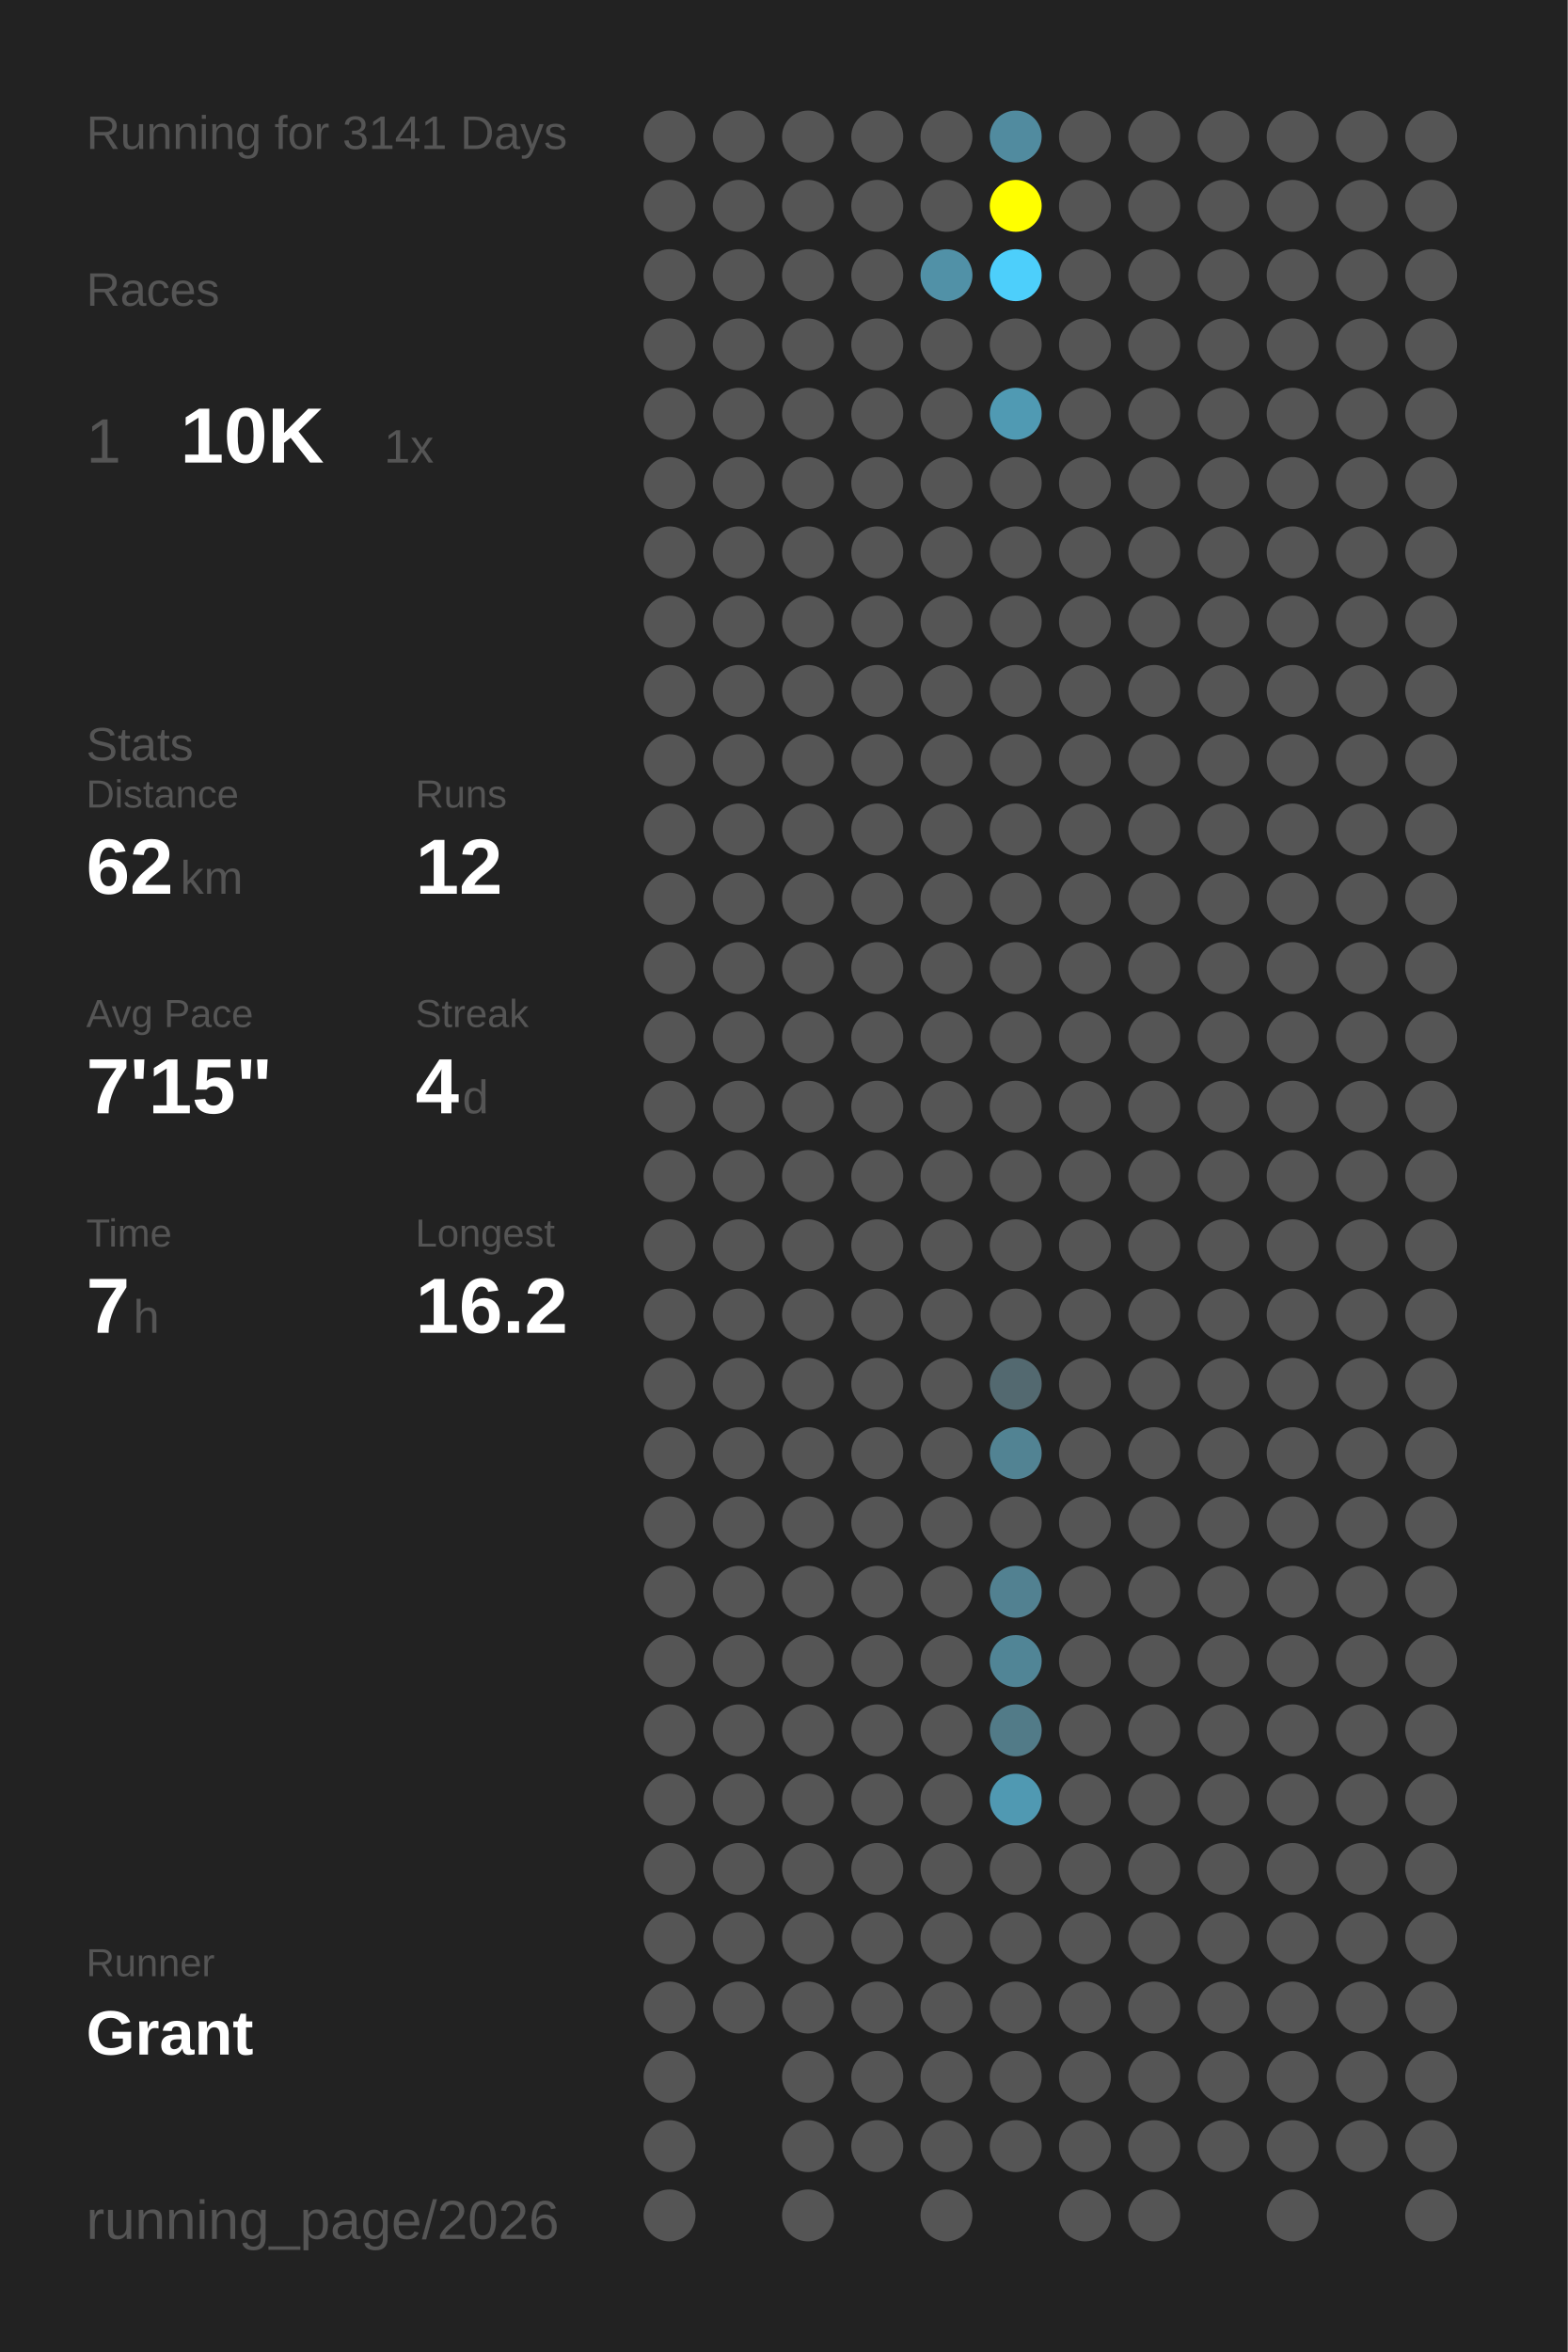
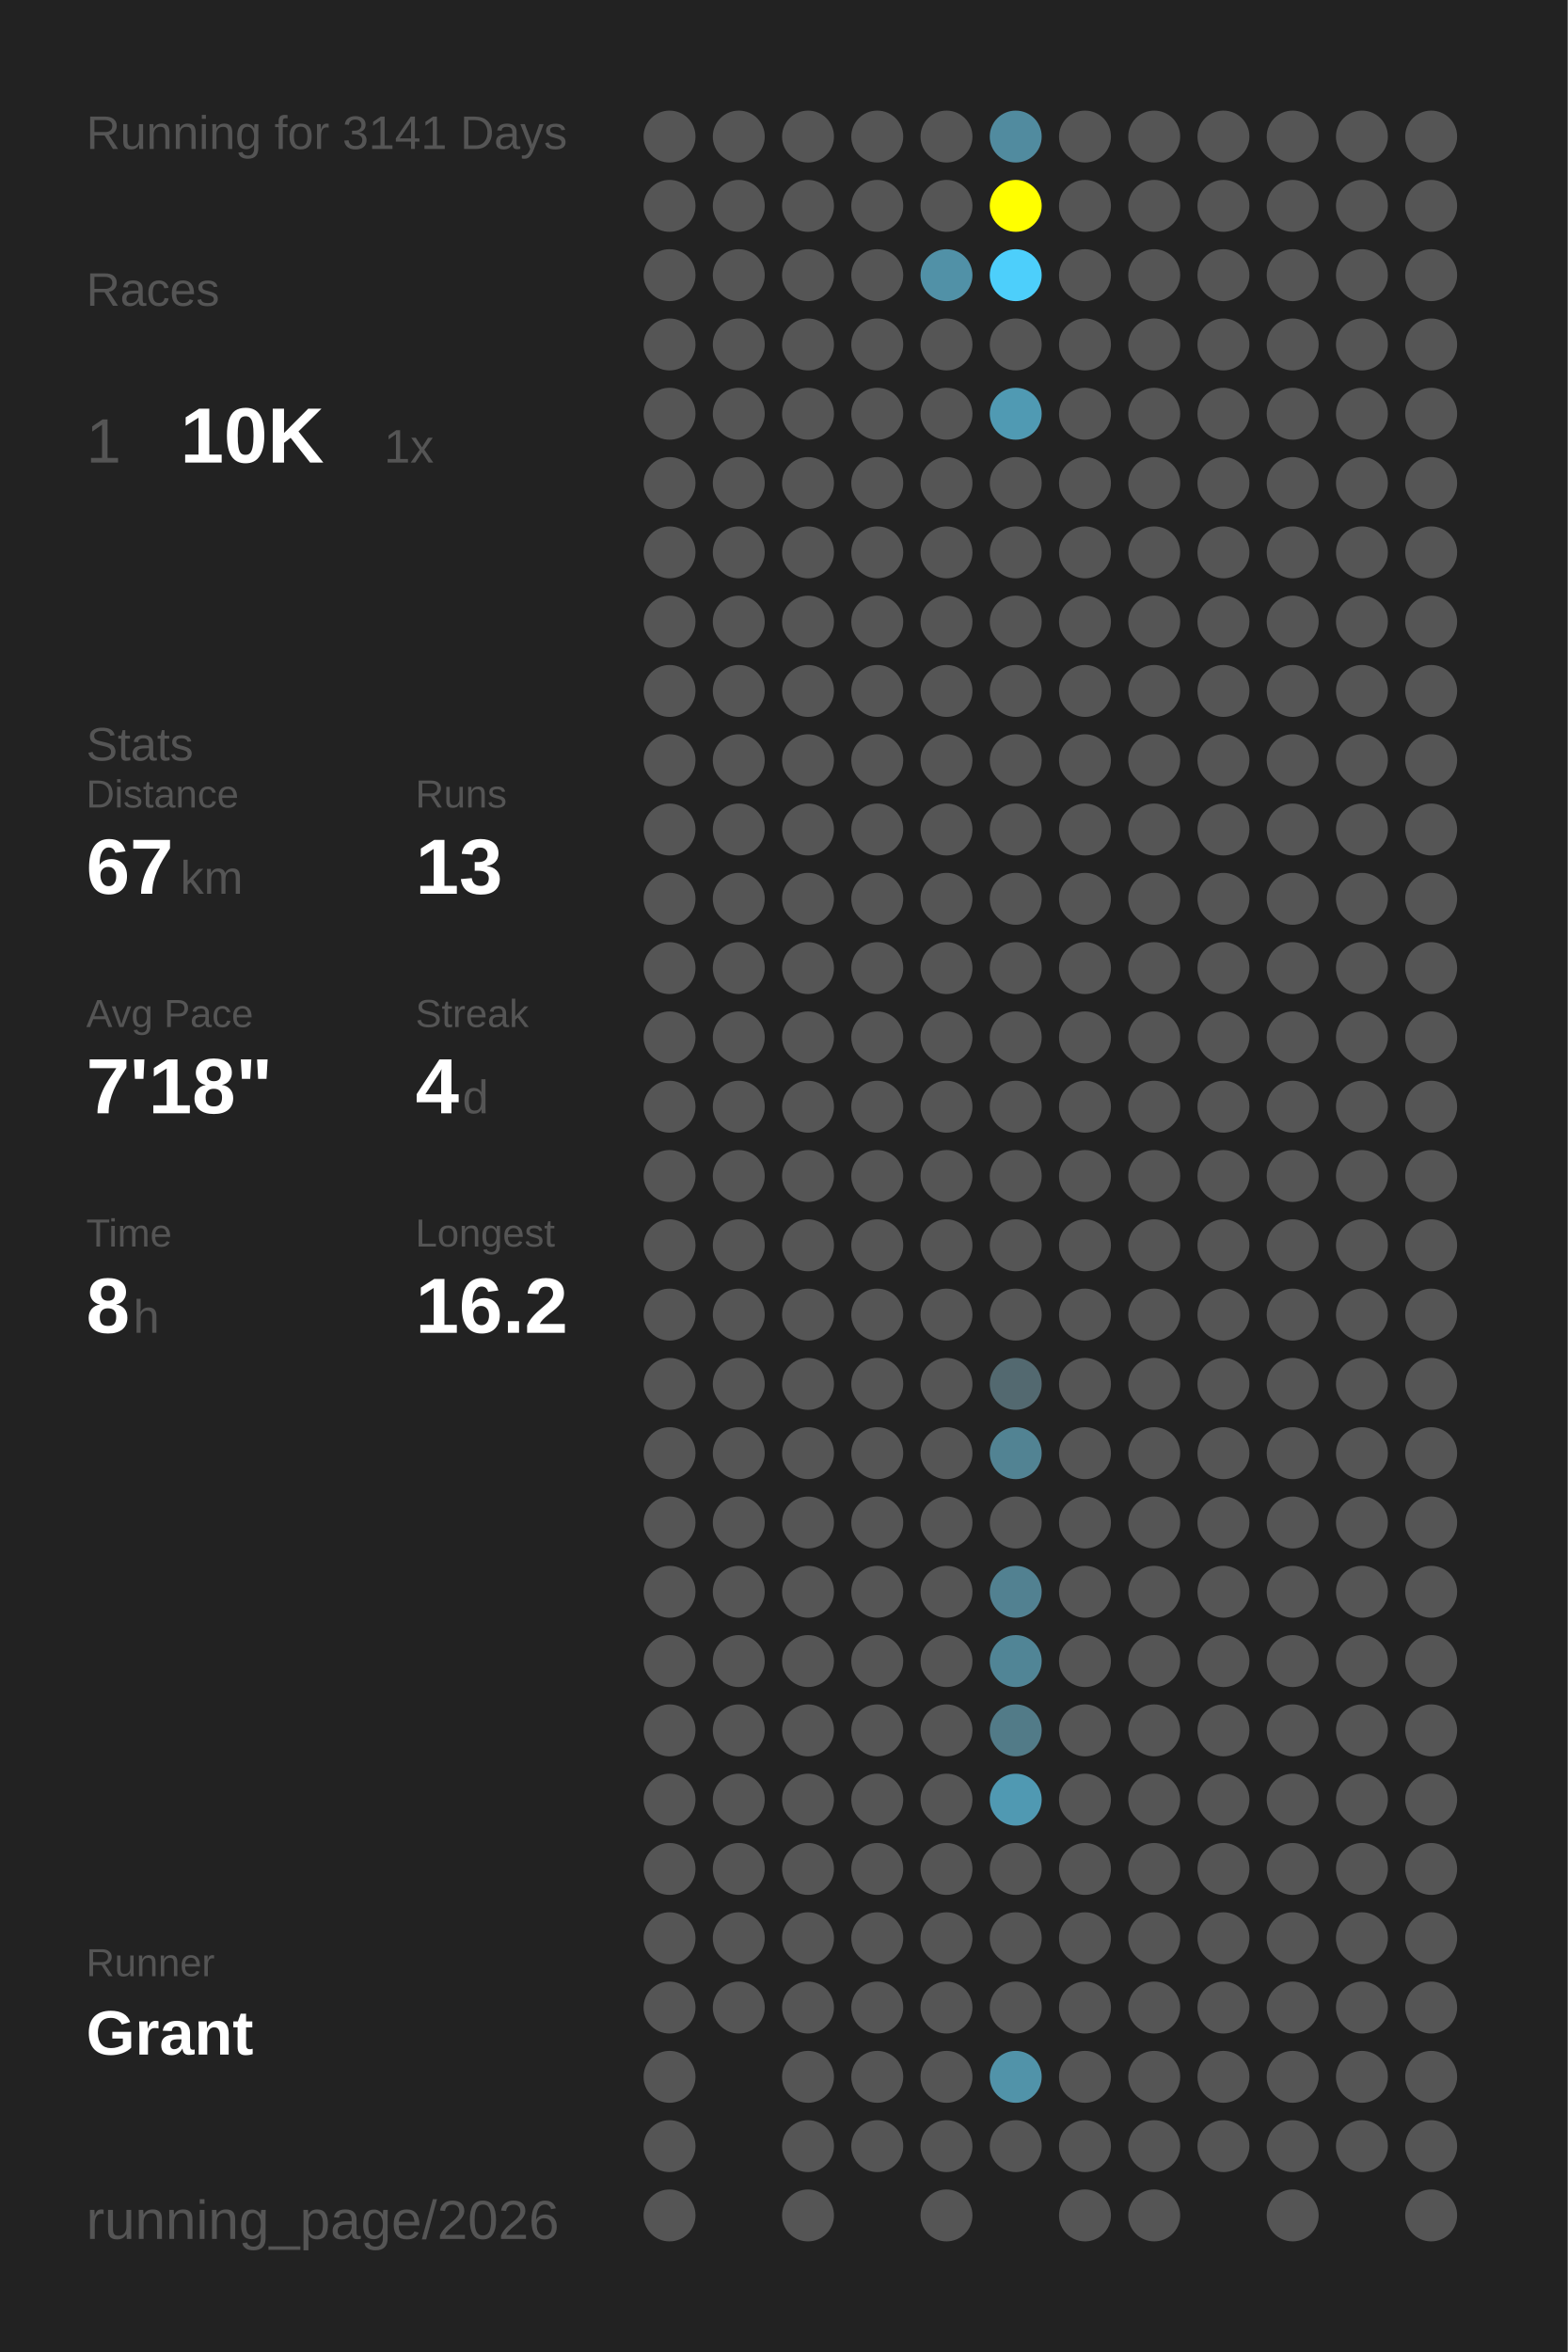
<svg xmlns="http://www.w3.org/2000/svg" baseProfile="full" height="300mm" version="1.1" viewBox="0,0,200,300" width="200mm">
  <defs />
  <rect fill="#222222" height="300" width="200" x="0" y="0" />
  <text fill="#555555" style="font-size:6px; font-family:Arial;" x="11" y="19">Running for 3141 Days</text>
  <text fill="#555555" style="font-size:6px; font-family:Arial;" x="11" y="39">Races</text>
  <text fill="#555555" style="font-size:8px; font-family:Arial;" x="11" y="59">1</text>
  <text fill="#FFFFFF" style="font-size:10px; font-family:Arial; font-weight:bold;" x="23" y="59">10K</text>
  <text fill="#555555" style="font-size:6px; font-family:Arial;" x="49" y="59">1x</text>
  <text fill="#555555" style="font-size:6px; font-family:Arial;" x="11" y="97">Stats</text>
  <text fill="#555555" style="font-size:5px; font-family:Arial;" x="11" y="103">Distance</text>
-   <text fill="#FFFFFF" style="font-size:10px; font-family:Arial; font-weight:bold;" x="11" y="114">62</text>
+   <text fill="#FFFFFF" style="font-size:10px; font-family:Arial; font-weight:bold;" x="11" y="114">67</text>
  <text fill="#555555" style="font-size:6px; font-family:Arial;" x="23" y="114">km</text>
  <text fill="#555555" style="font-size:5px; font-family:Arial;" x="53" y="103">Runs</text>
-   <text fill="#FFFFFF" style="font-size:10px; font-family:Arial; font-weight:bold;" x="53" y="114">12</text>
+   <text fill="#FFFFFF" style="font-size:10px; font-family:Arial; font-weight:bold;" x="53" y="114">13</text>
  <text fill="#555555" style="font-size:5px; font-family:Arial;" x="11" y="131">Avg Pace</text>
-   <text fill="#FFFFFF" style="font-size:10px; font-family:Arial; font-weight:bold;" x="11" y="142">7'15"</text>
+   <text fill="#FFFFFF" style="font-size:10px; font-family:Arial; font-weight:bold;" x="11" y="142">7'18"</text>
  <text fill="#555555" style="font-size:5px; font-family:Arial;" x="53" y="131">Streak</text>
  <text fill="#FFFFFF" style="font-size:10px; font-family:Arial; font-weight:bold;" x="53" y="142">4</text>
  <text fill="#555555" style="font-size:6px; font-family:Arial;" x="59" y="142">d</text>
  <text fill="#555555" style="font-size:5px; font-family:Arial;" x="11" y="159">Time</text>
-   <text fill="#FFFFFF" style="font-size:10px; font-family:Arial; font-weight:bold;" x="11" y="170">7</text>
+   <text fill="#FFFFFF" style="font-size:10px; font-family:Arial; font-weight:bold;" x="11" y="170">8</text>
  <text fill="#555555" style="font-size:6px; font-family:Arial;" x="17" y="170">h</text>
  <text fill="#555555" style="font-size:5px; font-family:Arial;" x="53" y="159">Longest</text>
  <text fill="#FFFFFF" style="font-size:10px; font-family:Arial; font-weight:bold;" x="53" y="170">16.2</text>
  <text fill="#555555" style="font-size:5px; font-family:Arial;" x="11" y="252.065">Runner</text>
  <text fill="#FFFFFF" style="font-size:8px; font-family:Arial; font-weight:bold;" x="11" y="262.065">Grant</text>
  <text fill="#555555" style="font-size:7px; font-family:Arial;" x="11" y="285.581">running_page/2026</text>
  <circle cx="85.417" cy="17.419" fill="#555555" r="3.312" />
  <circle cx="85.417" cy="26.258" fill="#555555" r="3.312" />
  <circle cx="85.417" cy="35.097" fill="#555555" r="3.312" />
  <circle cx="85.417" cy="43.935" fill="#555555" r="3.312" />
  <circle cx="85.417" cy="52.774" fill="#555555" r="3.312" />
  <circle cx="85.417" cy="61.613" fill="#555555" r="3.312" />
  <circle cx="85.417" cy="70.452" fill="#555555" r="3.312" />
  <circle cx="85.417" cy="79.29" fill="#555555" r="3.312" />
  <circle cx="85.417" cy="88.129" fill="#555555" r="3.312" />
  <circle cx="85.417" cy="96.968" fill="#555555" r="3.312" />
  <circle cx="85.417" cy="105.806" fill="#555555" r="3.312" />
  <circle cx="85.417" cy="114.645" fill="#555555" r="3.312" />
  <circle cx="85.417" cy="123.484" fill="#555555" r="3.312" />
  <circle cx="85.417" cy="132.323" fill="#555555" r="3.312" />
  <circle cx="85.417" cy="141.161" fill="#555555" r="3.312" />
  <circle cx="85.417" cy="150" fill="#555555" r="3.312" />
  <circle cx="85.417" cy="158.839" fill="#555555" r="3.312" />
  <circle cx="85.417" cy="167.677" fill="#555555" r="3.312" />
  <circle cx="85.417" cy="176.516" fill="#555555" r="3.312" />
  <circle cx="85.417" cy="185.355" fill="#555555" r="3.312" />
  <circle cx="85.417" cy="194.194" fill="#555555" r="3.312" />
  <circle cx="85.417" cy="203.032" fill="#555555" r="3.312" />
  <circle cx="85.417" cy="211.871" fill="#555555" r="3.312" />
  <circle cx="85.417" cy="220.71" fill="#555555" r="3.312" />
  <circle cx="85.417" cy="229.548" fill="#555555" r="3.312" />
  <circle cx="85.417" cy="238.387" fill="#555555" r="3.312" />
  <circle cx="85.417" cy="247.226" fill="#555555" r="3.312" />
  <circle cx="85.417" cy="256.065" fill="#555555" r="3.312" />
  <circle cx="85.417" cy="264.903" fill="#555555" r="3.312" />
  <circle cx="85.417" cy="273.742" fill="#555555" r="3.312" />
  <circle cx="85.417" cy="282.581" fill="#555555" r="3.312" />
  <circle cx="94.25" cy="17.419" fill="#555555" r="3.312" />
  <circle cx="94.25" cy="26.258" fill="#555555" r="3.312" />
  <circle cx="94.25" cy="35.097" fill="#555555" r="3.312" />
  <circle cx="94.25" cy="43.935" fill="#555555" r="3.312" />
  <circle cx="94.25" cy="52.774" fill="#555555" r="3.312" />
  <circle cx="94.25" cy="61.613" fill="#555555" r="3.312" />
  <circle cx="94.25" cy="70.452" fill="#555555" r="3.312" />
  <circle cx="94.25" cy="79.29" fill="#555555" r="3.312" />
  <circle cx="94.25" cy="88.129" fill="#555555" r="3.312" />
  <circle cx="94.25" cy="96.968" fill="#555555" r="3.312" />
  <circle cx="94.25" cy="105.806" fill="#555555" r="3.312" />
  <circle cx="94.25" cy="114.645" fill="#555555" r="3.312" />
  <circle cx="94.25" cy="123.484" fill="#555555" r="3.312" />
  <circle cx="94.25" cy="132.323" fill="#555555" r="3.312" />
  <circle cx="94.25" cy="141.161" fill="#555555" r="3.312" />
  <circle cx="94.25" cy="150" fill="#555555" r="3.312" />
  <circle cx="94.25" cy="158.839" fill="#555555" r="3.312" />
  <circle cx="94.25" cy="167.677" fill="#555555" r="3.312" />
  <circle cx="94.25" cy="176.516" fill="#555555" r="3.312" />
  <circle cx="94.25" cy="185.355" fill="#555555" r="3.312" />
  <circle cx="94.25" cy="194.194" fill="#555555" r="3.312" />
  <circle cx="94.25" cy="203.032" fill="#555555" r="3.312" />
  <circle cx="94.25" cy="211.871" fill="#555555" r="3.312" />
  <circle cx="94.25" cy="220.71" fill="#555555" r="3.312" />
  <circle cx="94.25" cy="229.548" fill="#555555" r="3.312" />
  <circle cx="94.25" cy="238.387" fill="#555555" r="3.312" />
  <circle cx="94.25" cy="247.226" fill="#555555" r="3.312" />
  <circle cx="94.25" cy="256.065" fill="#555555" r="3.312" />
  <circle cx="103.083" cy="17.419" fill="#555555" r="3.312" />
  <circle cx="103.083" cy="26.258" fill="#555555" r="3.312" />
  <circle cx="103.083" cy="35.097" fill="#555555" r="3.312" />
  <circle cx="103.083" cy="43.935" fill="#555555" r="3.312" />
  <circle cx="103.083" cy="52.774" fill="#555555" r="3.312" />
  <circle cx="103.083" cy="61.613" fill="#555555" r="3.312" />
  <circle cx="103.083" cy="70.452" fill="#555555" r="3.312" />
  <circle cx="103.083" cy="79.29" fill="#555555" r="3.312" />
  <circle cx="103.083" cy="88.129" fill="#555555" r="3.312" />
  <circle cx="103.083" cy="96.968" fill="#555555" r="3.312" />
  <circle cx="103.083" cy="105.806" fill="#555555" r="3.312" />
  <circle cx="103.083" cy="114.645" fill="#555555" r="3.312" />
  <circle cx="103.083" cy="123.484" fill="#555555" r="3.312" />
  <circle cx="103.083" cy="132.323" fill="#555555" r="3.312" />
  <circle cx="103.083" cy="141.161" fill="#555555" r="3.312" />
  <circle cx="103.083" cy="150" fill="#555555" r="3.312" />
  <circle cx="103.083" cy="158.839" fill="#555555" r="3.312" />
  <circle cx="103.083" cy="167.677" fill="#555555" r="3.312" />
  <circle cx="103.083" cy="176.516" fill="#555555" r="3.312" />
  <circle cx="103.083" cy="185.355" fill="#555555" r="3.312" />
  <circle cx="103.083" cy="194.194" fill="#555555" r="3.312" />
  <circle cx="103.083" cy="203.032" fill="#555555" r="3.312" />
  <circle cx="103.083" cy="211.871" fill="#555555" r="3.312" />
  <circle cx="103.083" cy="220.71" fill="#555555" r="3.312" />
  <circle cx="103.083" cy="229.548" fill="#555555" r="3.312" />
  <circle cx="103.083" cy="238.387" fill="#555555" r="3.312" />
  <circle cx="103.083" cy="247.226" fill="#555555" r="3.312" />
  <circle cx="103.083" cy="256.065" fill="#555555" r="3.312" />
  <circle cx="103.083" cy="264.903" fill="#555555" r="3.312" />
  <circle cx="103.083" cy="273.742" fill="#555555" r="3.312" />
  <circle cx="103.083" cy="282.581" fill="#555555" r="3.312" />
  <circle cx="111.917" cy="17.419" fill="#555555" r="3.312" />
  <circle cx="111.917" cy="26.258" fill="#555555" r="3.312" />
  <circle cx="111.917" cy="35.097" fill="#555555" r="3.312" />
  <circle cx="111.917" cy="43.935" fill="#555555" r="3.312" />
  <circle cx="111.917" cy="52.774" fill="#555555" r="3.312" />
  <circle cx="111.917" cy="61.613" fill="#555555" r="3.312" />
  <circle cx="111.917" cy="70.452" fill="#555555" r="3.312" />
  <circle cx="111.917" cy="79.29" fill="#555555" r="3.312" />
  <circle cx="111.917" cy="88.129" fill="#555555" r="3.312" />
  <circle cx="111.917" cy="96.968" fill="#555555" r="3.312" />
  <circle cx="111.917" cy="105.806" fill="#555555" r="3.312" />
  <circle cx="111.917" cy="114.645" fill="#555555" r="3.312" />
  <circle cx="111.917" cy="123.484" fill="#555555" r="3.312" />
  <circle cx="111.917" cy="132.323" fill="#555555" r="3.312" />
  <circle cx="111.917" cy="141.161" fill="#555555" r="3.312" />
  <circle cx="111.917" cy="150" fill="#555555" r="3.312" />
  <circle cx="111.917" cy="158.839" fill="#555555" r="3.312" />
  <circle cx="111.917" cy="167.677" fill="#555555" r="3.312" />
  <circle cx="111.917" cy="176.516" fill="#555555" r="3.312" />
  <circle cx="111.917" cy="185.355" fill="#555555" r="3.312" />
  <circle cx="111.917" cy="194.194" fill="#555555" r="3.312" />
  <circle cx="111.917" cy="203.032" fill="#555555" r="3.312" />
  <circle cx="111.917" cy="211.871" fill="#555555" r="3.312" />
  <circle cx="111.917" cy="220.71" fill="#555555" r="3.312" />
  <circle cx="111.917" cy="229.548" fill="#555555" r="3.312" />
  <circle cx="111.917" cy="238.387" fill="#555555" r="3.312" />
  <circle cx="111.917" cy="247.226" fill="#555555" r="3.312" />
  <circle cx="111.917" cy="256.065" fill="#555555" r="3.312" />
  <circle cx="111.917" cy="264.903" fill="#555555" r="3.312" />
  <circle cx="111.917" cy="273.742" fill="#555555" r="3.312" />
  <circle cx="120.75" cy="17.419" fill="#555555" r="3.312" />
  <circle cx="120.75" cy="26.258" fill="#555555" r="3.312" />
  <circle cx="120.75" cy="35.097" fill="#5191a7" r="3.312" />
  <circle cx="120.75" cy="43.935" fill="#555555" r="3.312" />
  <circle cx="120.75" cy="52.774" fill="#555555" r="3.312" />
  <circle cx="120.75" cy="61.613" fill="#555555" r="3.312" />
  <circle cx="120.75" cy="70.452" fill="#555555" r="3.312" />
  <circle cx="120.75" cy="79.29" fill="#555555" r="3.312" />
  <circle cx="120.75" cy="88.129" fill="#555555" r="3.312" />
  <circle cx="120.75" cy="96.968" fill="#555555" r="3.312" />
  <circle cx="120.75" cy="105.806" fill="#555555" r="3.312" />
  <circle cx="120.75" cy="114.645" fill="#555555" r="3.312" />
  <circle cx="120.75" cy="123.484" fill="#555555" r="3.312" />
  <circle cx="120.75" cy="132.323" fill="#555555" r="3.312" />
  <circle cx="120.75" cy="141.161" fill="#555555" r="3.312" />
  <circle cx="120.75" cy="150" fill="#555555" r="3.312" />
  <circle cx="120.75" cy="158.839" fill="#555555" r="3.312" />
  <circle cx="120.75" cy="167.677" fill="#555555" r="3.312" />
  <circle cx="120.75" cy="176.516" fill="#555555" r="3.312" />
  <circle cx="120.75" cy="185.355" fill="#555555" r="3.312" />
  <circle cx="120.75" cy="194.194" fill="#555555" r="3.312" />
  <circle cx="120.75" cy="203.032" fill="#555555" r="3.312" />
  <circle cx="120.75" cy="211.871" fill="#555555" r="3.312" />
  <circle cx="120.75" cy="220.71" fill="#555555" r="3.312" />
  <circle cx="120.75" cy="229.548" fill="#555555" r="3.312" />
  <circle cx="120.75" cy="238.387" fill="#555555" r="3.312" />
  <circle cx="120.75" cy="247.226" fill="#555555" r="3.312" />
  <circle cx="120.75" cy="256.065" fill="#555555" r="3.312" />
  <circle cx="120.75" cy="264.903" fill="#555555" r="3.312" />
  <circle cx="120.75" cy="273.742" fill="#555555" r="3.312" />
  <circle cx="120.75" cy="282.581" fill="#555555" r="3.312" />
  <circle cx="129.583" cy="17.419" fill="#518b9f" r="3.312" />
  <circle cx="129.583" cy="26.258" fill="#FFFF00" r="3.312" />
  <circle cx="129.583" cy="35.097" fill="#4dcffb" r="3.312" />
  <circle cx="129.583" cy="43.935" fill="#555555" r="3.312" />
  <circle cx="129.583" cy="52.774" fill="#509ab3" r="3.312" />
  <circle cx="129.583" cy="61.613" fill="#555555" r="3.312" />
  <circle cx="129.583" cy="70.452" fill="#555555" r="3.312" />
  <circle cx="129.583" cy="79.29" fill="#555555" r="3.312" />
  <circle cx="129.583" cy="88.129" fill="#555555" r="3.312" />
  <circle cx="129.583" cy="96.968" fill="#555555" r="3.312" />
  <circle cx="129.583" cy="105.806" fill="#555555" r="3.312" />
  <circle cx="129.583" cy="114.645" fill="#555555" r="3.312" />
  <circle cx="129.583" cy="123.484" fill="#555555" r="3.312" />
  <circle cx="129.583" cy="132.323" fill="#555555" r="3.312" />
  <circle cx="129.583" cy="141.161" fill="#555555" r="3.312" />
  <circle cx="129.583" cy="150" fill="#555555" r="3.312" />
  <circle cx="129.583" cy="158.839" fill="#555555" r="3.312" />
  <circle cx="129.583" cy="167.677" fill="#555555" r="3.312" />
  <circle cx="129.583" cy="176.516" fill="#536970" r="3.312" />
  <circle cx="129.583" cy="185.355" fill="#528393" r="3.312" />
  <circle cx="129.583" cy="194.194" fill="#555555" r="3.312" />
  <circle cx="129.583" cy="203.032" fill="#528191" r="3.312" />
  <circle cx="129.583" cy="211.871" fill="#518596" r="3.312" />
  <circle cx="129.583" cy="220.71" fill="#527b88" r="3.312" />
  <circle cx="129.583" cy="229.548" fill="#5099b2" r="3.312" />
  <circle cx="129.583" cy="238.387" fill="#555555" r="3.312" />
  <circle cx="129.583" cy="247.226" fill="#555555" r="3.312" />
  <circle cx="129.583" cy="256.065" fill="#555555" r="3.312" />
-   <circle cx="129.583" cy="264.903" fill="#555555" r="3.312" />
+   <circle cx="129.583" cy="264.903" fill="#5193a9" r="3.312" />
  <circle cx="129.583" cy="273.742" fill="#555555" r="3.312" />
  <circle cx="138.417" cy="17.419" fill="#555555" r="3.312" />
  <circle cx="138.417" cy="26.258" fill="#555555" r="3.312" />
  <circle cx="138.417" cy="35.097" fill="#555555" r="3.312" />
  <circle cx="138.417" cy="43.935" fill="#555555" r="3.312" />
  <circle cx="138.417" cy="52.774" fill="#555555" r="3.312" />
  <circle cx="138.417" cy="61.613" fill="#555555" r="3.312" />
  <circle cx="138.417" cy="70.452" fill="#555555" r="3.312" />
  <circle cx="138.417" cy="79.29" fill="#555555" r="3.312" />
  <circle cx="138.417" cy="88.129" fill="#555555" r="3.312" />
  <circle cx="138.417" cy="96.968" fill="#555555" r="3.312" />
  <circle cx="138.417" cy="105.806" fill="#555555" r="3.312" />
  <circle cx="138.417" cy="114.645" fill="#555555" r="3.312" />
  <circle cx="138.417" cy="123.484" fill="#555555" r="3.312" />
  <circle cx="138.417" cy="132.323" fill="#555555" r="3.312" />
  <circle cx="138.417" cy="141.161" fill="#555555" r="3.312" />
  <circle cx="138.417" cy="150" fill="#555555" r="3.312" />
  <circle cx="138.417" cy="158.839" fill="#555555" r="3.312" />
  <circle cx="138.417" cy="167.677" fill="#555555" r="3.312" />
  <circle cx="138.417" cy="176.516" fill="#555555" r="3.312" />
  <circle cx="138.417" cy="185.355" fill="#555555" r="3.312" />
  <circle cx="138.417" cy="194.194" fill="#555555" r="3.312" />
  <circle cx="138.417" cy="203.032" fill="#555555" r="3.312" />
  <circle cx="138.417" cy="211.871" fill="#555555" r="3.312" />
  <circle cx="138.417" cy="220.71" fill="#555555" r="3.312" />
  <circle cx="138.417" cy="229.548" fill="#555555" r="3.312" />
  <circle cx="138.417" cy="238.387" fill="#555555" r="3.312" />
  <circle cx="138.417" cy="247.226" fill="#555555" r="3.312" />
  <circle cx="138.417" cy="256.065" fill="#555555" r="3.312" />
  <circle cx="138.417" cy="264.903" fill="#555555" r="3.312" />
  <circle cx="138.417" cy="273.742" fill="#555555" r="3.312" />
  <circle cx="138.417" cy="282.581" fill="#555555" r="3.312" />
  <circle cx="147.25" cy="17.419" fill="#555555" r="3.312" />
  <circle cx="147.25" cy="26.258" fill="#555555" r="3.312" />
  <circle cx="147.25" cy="35.097" fill="#555555" r="3.312" />
  <circle cx="147.25" cy="43.935" fill="#555555" r="3.312" />
  <circle cx="147.25" cy="52.774" fill="#555555" r="3.312" />
  <circle cx="147.25" cy="61.613" fill="#555555" r="3.312" />
  <circle cx="147.25" cy="70.452" fill="#555555" r="3.312" />
  <circle cx="147.25" cy="79.29" fill="#555555" r="3.312" />
  <circle cx="147.25" cy="88.129" fill="#555555" r="3.312" />
  <circle cx="147.25" cy="96.968" fill="#555555" r="3.312" />
  <circle cx="147.25" cy="105.806" fill="#555555" r="3.312" />
  <circle cx="147.25" cy="114.645" fill="#555555" r="3.312" />
  <circle cx="147.25" cy="123.484" fill="#555555" r="3.312" />
  <circle cx="147.25" cy="132.323" fill="#555555" r="3.312" />
  <circle cx="147.25" cy="141.161" fill="#555555" r="3.312" />
  <circle cx="147.25" cy="150" fill="#555555" r="3.312" />
  <circle cx="147.25" cy="158.839" fill="#555555" r="3.312" />
  <circle cx="147.25" cy="167.677" fill="#555555" r="3.312" />
  <circle cx="147.25" cy="176.516" fill="#555555" r="3.312" />
  <circle cx="147.25" cy="185.355" fill="#555555" r="3.312" />
  <circle cx="147.25" cy="194.194" fill="#555555" r="3.312" />
  <circle cx="147.25" cy="203.032" fill="#555555" r="3.312" />
  <circle cx="147.25" cy="211.871" fill="#555555" r="3.312" />
  <circle cx="147.25" cy="220.71" fill="#555555" r="3.312" />
  <circle cx="147.25" cy="229.548" fill="#555555" r="3.312" />
  <circle cx="147.25" cy="238.387" fill="#555555" r="3.312" />
  <circle cx="147.25" cy="247.226" fill="#555555" r="3.312" />
  <circle cx="147.25" cy="256.065" fill="#555555" r="3.312" />
  <circle cx="147.25" cy="264.903" fill="#555555" r="3.312" />
  <circle cx="147.25" cy="273.742" fill="#555555" r="3.312" />
  <circle cx="147.25" cy="282.581" fill="#555555" r="3.312" />
  <circle cx="156.083" cy="17.419" fill="#555555" r="3.312" />
  <circle cx="156.083" cy="26.258" fill="#555555" r="3.312" />
  <circle cx="156.083" cy="35.097" fill="#555555" r="3.312" />
  <circle cx="156.083" cy="43.935" fill="#555555" r="3.312" />
  <circle cx="156.083" cy="52.774" fill="#555555" r="3.312" />
  <circle cx="156.083" cy="61.613" fill="#555555" r="3.312" />
  <circle cx="156.083" cy="70.452" fill="#555555" r="3.312" />
  <circle cx="156.083" cy="79.29" fill="#555555" r="3.312" />
  <circle cx="156.083" cy="88.129" fill="#555555" r="3.312" />
  <circle cx="156.083" cy="96.968" fill="#555555" r="3.312" />
  <circle cx="156.083" cy="105.806" fill="#555555" r="3.312" />
  <circle cx="156.083" cy="114.645" fill="#555555" r="3.312" />
  <circle cx="156.083" cy="123.484" fill="#555555" r="3.312" />
  <circle cx="156.083" cy="132.323" fill="#555555" r="3.312" />
  <circle cx="156.083" cy="141.161" fill="#555555" r="3.312" />
  <circle cx="156.083" cy="150" fill="#555555" r="3.312" />
  <circle cx="156.083" cy="158.839" fill="#555555" r="3.312" />
  <circle cx="156.083" cy="167.677" fill="#555555" r="3.312" />
  <circle cx="156.083" cy="176.516" fill="#555555" r="3.312" />
  <circle cx="156.083" cy="185.355" fill="#555555" r="3.312" />
  <circle cx="156.083" cy="194.194" fill="#555555" r="3.312" />
  <circle cx="156.083" cy="203.032" fill="#555555" r="3.312" />
  <circle cx="156.083" cy="211.871" fill="#555555" r="3.312" />
  <circle cx="156.083" cy="220.71" fill="#555555" r="3.312" />
  <circle cx="156.083" cy="229.548" fill="#555555" r="3.312" />
  <circle cx="156.083" cy="238.387" fill="#555555" r="3.312" />
  <circle cx="156.083" cy="247.226" fill="#555555" r="3.312" />
  <circle cx="156.083" cy="256.065" fill="#555555" r="3.312" />
  <circle cx="156.083" cy="264.903" fill="#555555" r="3.312" />
  <circle cx="156.083" cy="273.742" fill="#555555" r="3.312" />
  <circle cx="164.917" cy="17.419" fill="#555555" r="3.312" />
  <circle cx="164.917" cy="26.258" fill="#555555" r="3.312" />
  <circle cx="164.917" cy="35.097" fill="#555555" r="3.312" />
  <circle cx="164.917" cy="43.935" fill="#555555" r="3.312" />
  <circle cx="164.917" cy="52.774" fill="#555555" r="3.312" />
  <circle cx="164.917" cy="61.613" fill="#555555" r="3.312" />
  <circle cx="164.917" cy="70.452" fill="#555555" r="3.312" />
  <circle cx="164.917" cy="79.29" fill="#555555" r="3.312" />
  <circle cx="164.917" cy="88.129" fill="#555555" r="3.312" />
  <circle cx="164.917" cy="96.968" fill="#555555" r="3.312" />
  <circle cx="164.917" cy="105.806" fill="#555555" r="3.312" />
  <circle cx="164.917" cy="114.645" fill="#555555" r="3.312" />
  <circle cx="164.917" cy="123.484" fill="#555555" r="3.312" />
  <circle cx="164.917" cy="132.323" fill="#555555" r="3.312" />
  <circle cx="164.917" cy="141.161" fill="#555555" r="3.312" />
  <circle cx="164.917" cy="150" fill="#555555" r="3.312" />
  <circle cx="164.917" cy="158.839" fill="#555555" r="3.312" />
  <circle cx="164.917" cy="167.677" fill="#555555" r="3.312" />
  <circle cx="164.917" cy="176.516" fill="#555555" r="3.312" />
  <circle cx="164.917" cy="185.355" fill="#555555" r="3.312" />
  <circle cx="164.917" cy="194.194" fill="#555555" r="3.312" />
  <circle cx="164.917" cy="203.032" fill="#555555" r="3.312" />
  <circle cx="164.917" cy="211.871" fill="#555555" r="3.312" />
  <circle cx="164.917" cy="220.71" fill="#555555" r="3.312" />
  <circle cx="164.917" cy="229.548" fill="#555555" r="3.312" />
  <circle cx="164.917" cy="238.387" fill="#555555" r="3.312" />
  <circle cx="164.917" cy="247.226" fill="#555555" r="3.312" />
  <circle cx="164.917" cy="256.065" fill="#555555" r="3.312" />
  <circle cx="164.917" cy="264.903" fill="#555555" r="3.312" />
  <circle cx="164.917" cy="273.742" fill="#555555" r="3.312" />
  <circle cx="164.917" cy="282.581" fill="#555555" r="3.312" />
  <circle cx="173.75" cy="17.419" fill="#555555" r="3.312" />
  <circle cx="173.75" cy="26.258" fill="#555555" r="3.312" />
  <circle cx="173.75" cy="35.097" fill="#555555" r="3.312" />
  <circle cx="173.75" cy="43.935" fill="#555555" r="3.312" />
  <circle cx="173.75" cy="52.774" fill="#555555" r="3.312" />
  <circle cx="173.75" cy="61.613" fill="#555555" r="3.312" />
  <circle cx="173.75" cy="70.452" fill="#555555" r="3.312" />
  <circle cx="173.75" cy="79.29" fill="#555555" r="3.312" />
  <circle cx="173.75" cy="88.129" fill="#555555" r="3.312" />
  <circle cx="173.75" cy="96.968" fill="#555555" r="3.312" />
  <circle cx="173.75" cy="105.806" fill="#555555" r="3.312" />
  <circle cx="173.75" cy="114.645" fill="#555555" r="3.312" />
  <circle cx="173.75" cy="123.484" fill="#555555" r="3.312" />
  <circle cx="173.75" cy="132.323" fill="#555555" r="3.312" />
  <circle cx="173.75" cy="141.161" fill="#555555" r="3.312" />
  <circle cx="173.75" cy="150" fill="#555555" r="3.312" />
  <circle cx="173.75" cy="158.839" fill="#555555" r="3.312" />
  <circle cx="173.75" cy="167.677" fill="#555555" r="3.312" />
  <circle cx="173.75" cy="176.516" fill="#555555" r="3.312" />
  <circle cx="173.75" cy="185.355" fill="#555555" r="3.312" />
  <circle cx="173.75" cy="194.194" fill="#555555" r="3.312" />
  <circle cx="173.75" cy="203.032" fill="#555555" r="3.312" />
  <circle cx="173.75" cy="211.871" fill="#555555" r="3.312" />
  <circle cx="173.75" cy="220.71" fill="#555555" r="3.312" />
  <circle cx="173.75" cy="229.548" fill="#555555" r="3.312" />
  <circle cx="173.75" cy="238.387" fill="#555555" r="3.312" />
  <circle cx="173.75" cy="247.226" fill="#555555" r="3.312" />
  <circle cx="173.75" cy="256.065" fill="#555555" r="3.312" />
  <circle cx="173.75" cy="264.903" fill="#555555" r="3.312" />
  <circle cx="173.75" cy="273.742" fill="#555555" r="3.312" />
  <circle cx="182.583" cy="17.419" fill="#555555" r="3.312" />
  <circle cx="182.583" cy="26.258" fill="#555555" r="3.312" />
  <circle cx="182.583" cy="35.097" fill="#555555" r="3.312" />
  <circle cx="182.583" cy="43.935" fill="#555555" r="3.312" />
  <circle cx="182.583" cy="52.774" fill="#555555" r="3.312" />
  <circle cx="182.583" cy="61.613" fill="#555555" r="3.312" />
  <circle cx="182.583" cy="70.452" fill="#555555" r="3.312" />
  <circle cx="182.583" cy="79.29" fill="#555555" r="3.312" />
  <circle cx="182.583" cy="88.129" fill="#555555" r="3.312" />
  <circle cx="182.583" cy="96.968" fill="#555555" r="3.312" />
  <circle cx="182.583" cy="105.806" fill="#555555" r="3.312" />
  <circle cx="182.583" cy="114.645" fill="#555555" r="3.312" />
  <circle cx="182.583" cy="123.484" fill="#555555" r="3.312" />
  <circle cx="182.583" cy="132.323" fill="#555555" r="3.312" />
  <circle cx="182.583" cy="141.161" fill="#555555" r="3.312" />
  <circle cx="182.583" cy="150" fill="#555555" r="3.312" />
  <circle cx="182.583" cy="158.839" fill="#555555" r="3.312" />
  <circle cx="182.583" cy="167.677" fill="#555555" r="3.312" />
  <circle cx="182.583" cy="176.516" fill="#555555" r="3.312" />
  <circle cx="182.583" cy="185.355" fill="#555555" r="3.312" />
  <circle cx="182.583" cy="194.194" fill="#555555" r="3.312" />
  <circle cx="182.583" cy="203.032" fill="#555555" r="3.312" />
  <circle cx="182.583" cy="211.871" fill="#555555" r="3.312" />
  <circle cx="182.583" cy="220.71" fill="#555555" r="3.312" />
  <circle cx="182.583" cy="229.548" fill="#555555" r="3.312" />
  <circle cx="182.583" cy="238.387" fill="#555555" r="3.312" />
  <circle cx="182.583" cy="247.226" fill="#555555" r="3.312" />
  <circle cx="182.583" cy="256.065" fill="#555555" r="3.312" />
  <circle cx="182.583" cy="264.903" fill="#555555" r="3.312" />
  <circle cx="182.583" cy="273.742" fill="#555555" r="3.312" />
  <circle cx="182.583" cy="282.581" fill="#555555" r="3.312" />
</svg>
